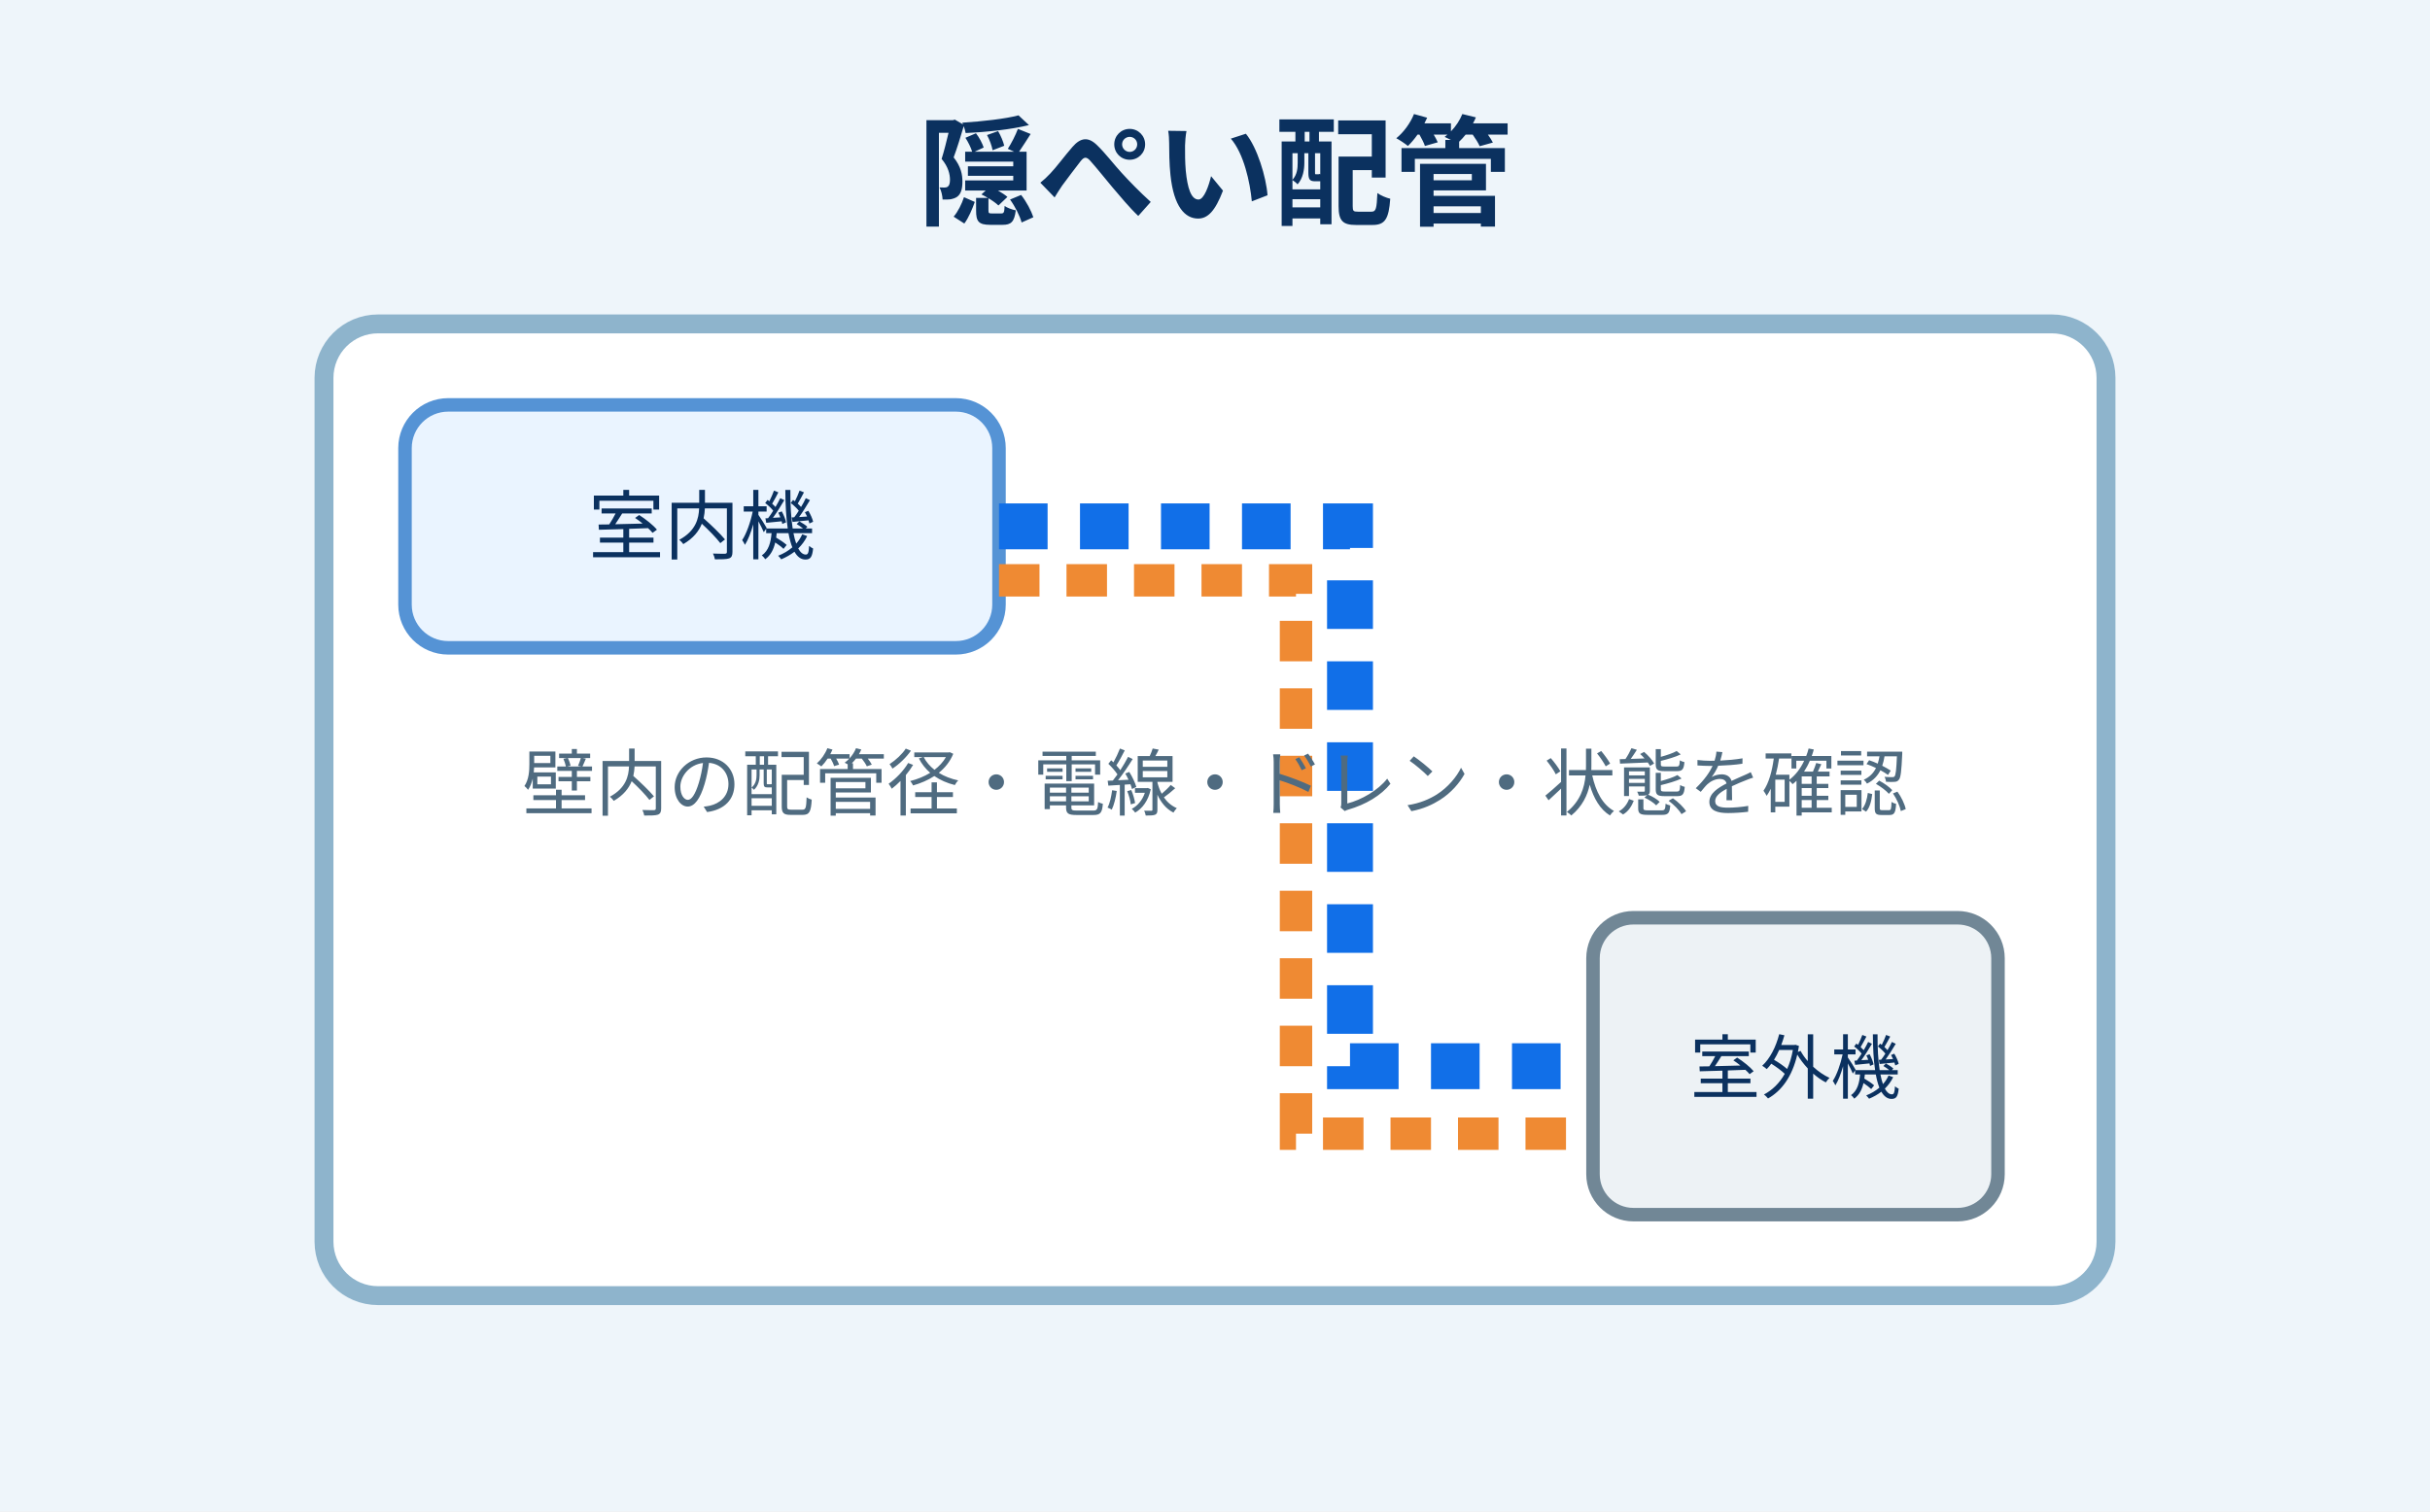
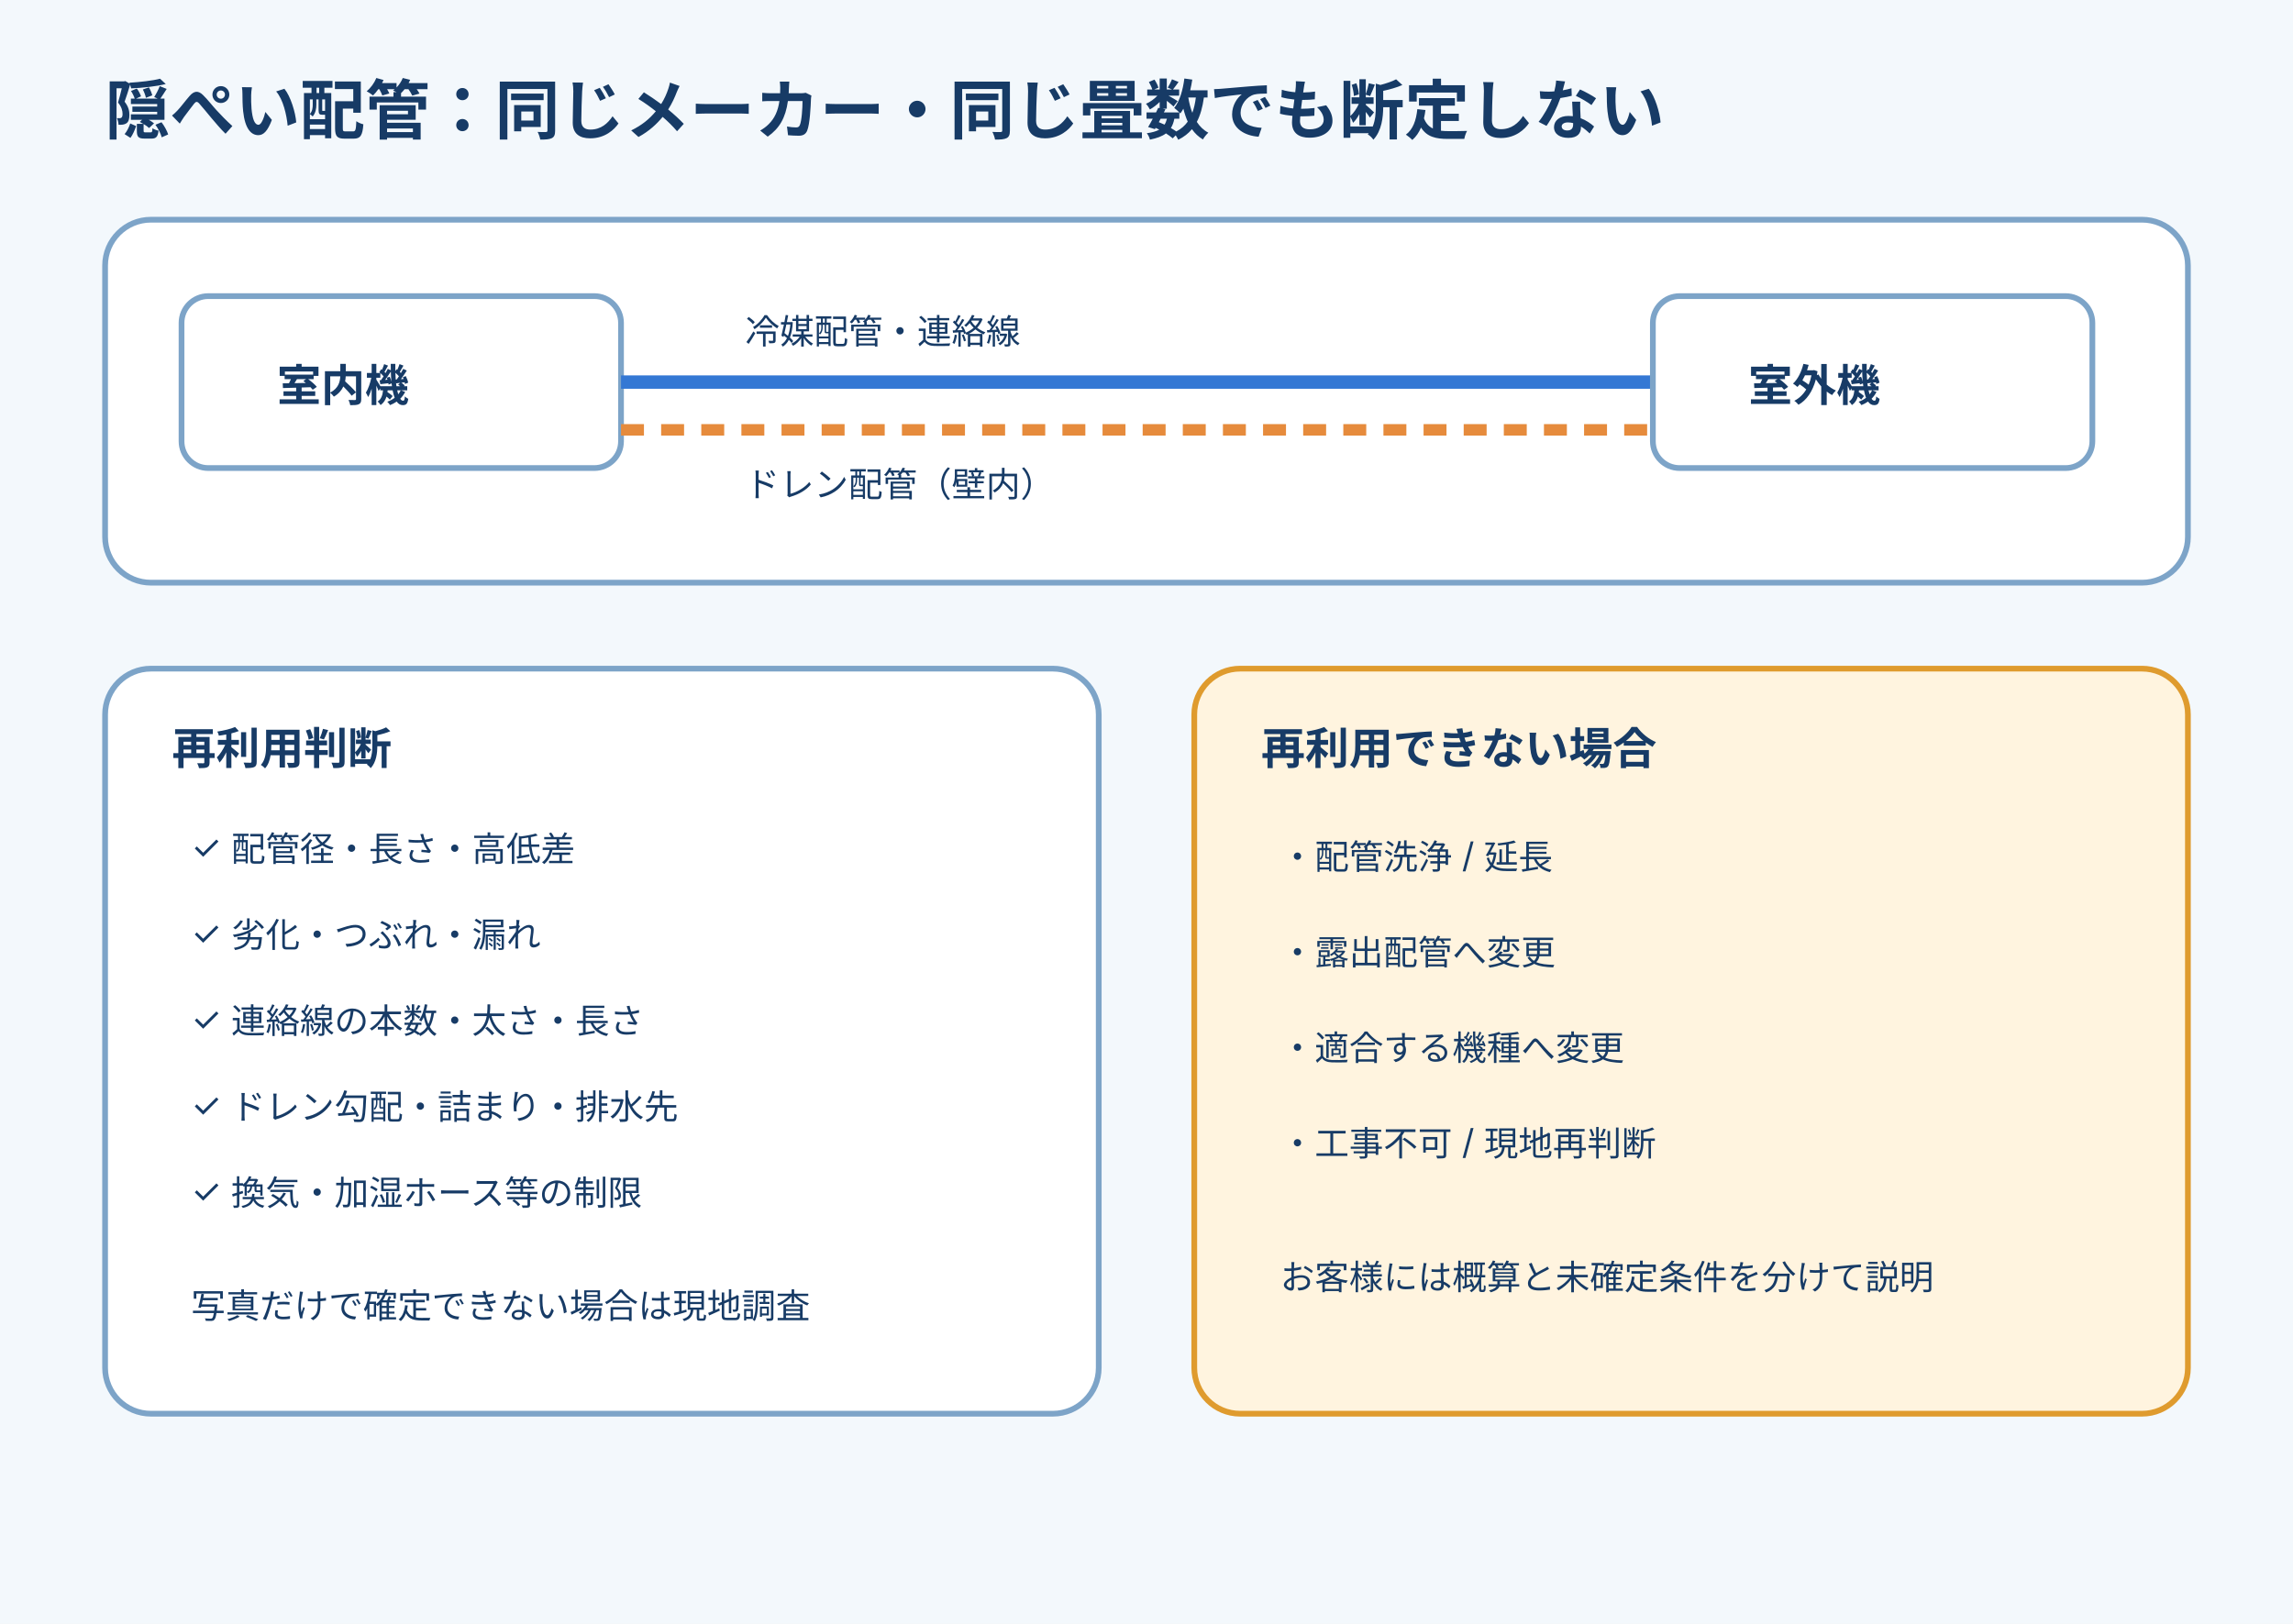
- <svg xmlns="http://www.w3.org/2000/svg" width="900" height="560" viewBox="0 0 900 560">
-   <rect width="900" height="560" fill="#eef5fa" />
-   <text x="450" y="80" text-anchor="middle" font-family="sans-serif" font-size="44" font-weight="700" fill="#0b315f">隠ぺい配管</text>
-   <rect x="120" y="120" width="660" height="360" rx="20" fill="#fff" stroke="#8eb4cc" stroke-width="7" />
-   <rect x="150" y="150" width="220" height="90" rx="16" fill="#eaf4ff" stroke="#5593d5" stroke-width="5" />
-   <text x="260" y="205" text-anchor="middle" font-family="sans-serif" font-size="28" fill="#0b315f">室内機</text>
-   <rect x="590" y="340" width="150" height="110" rx="15" fill="#edf2f5" stroke="#718796" stroke-width="5" />
-   <text x="665" y="405" text-anchor="middle" font-family="sans-serif" font-size="26" fill="#0b315f">室外機</text>
-   <path d="M370 195 H500 V395 H590" fill="none" stroke="#116fe8" stroke-width="17" stroke-dasharray="18 12" />
-   <path d="M370 215 H480 V420 H590" fill="none" stroke="#ef8a33" stroke-width="12" stroke-dasharray="15 10" />
-   <text x="450" y="300" text-anchor="middle" font-family="sans-serif" font-size="27" fill="#4f6b80">壁内の配管径・電線・ドレン・状態を確認</text>
+ <svg xmlns="http://www.w3.org/2000/svg" width="1200" height="850" viewBox="0 0 1200 850">
+   <style>text{font-family:-apple-system,BlinkMacSystemFont,"Noto Sans JP",sans-serif;fill:#173b66}.t{font-size:34px;font-weight:800}.h{font-size:23px;font-weight:700}.b{font-size:18px}.box{fill:#fff;stroke:#7da4c8;stroke-width:3}.warn{fill:#fff4df;stroke:#df9b2e;stroke-width:3}.line{stroke:#3478d4;stroke-width:7;fill:none}.dash{stroke:#e68b3c;stroke-width:6;fill:none;stroke-dasharray:12 9}</style>
+   <rect width="1200" height="850" fill="#f3f8fc" />
+   <text x="55" y="70" class="t">隠ぺい配管：同じメーカー・同じ畳数でも断定しない</text>
+   <rect x="55" y="115" width="1090" height="190" rx="24" class="box" />
+   <rect x="95" y="155" width="230" height="90" rx="14" class="box" />
+   <text x="145" y="210" class="h">室内機</text>
+   <path d="M325 200 H865" class="line" />
+   <path d="M325 225 H865" class="dash" />
+   <rect x="865" y="155" width="230" height="90" rx="14" class="box" />
+   <text x="915" y="210" class="h">室外機</text>
+   <text x="390" y="180" class="b">冷媒配管・連絡線</text>
+   <text x="390" y="260" class="b">ドレン配管（壁内）</text>
+   <rect x="55" y="350" width="520" height="390" rx="24" class="box" />
+   <text x="90" y="400" class="h">再利用判断</text>
+   <text x="100" y="450" class="b">✓ 配管径・長さ・高低差</text>
+   <text x="100" y="495" class="b">✓ 劣化・つぶれ・漏れ</text>
+   <text x="100" y="540" class="b">✓ 連絡線の本数・太さ・長さ</text>
+   <text x="100" y="585" class="b">✓ ドレン勾配・詰まり・排水先</text>
+   <text x="100" y="630" class="b">✓ 換気・加湿ホース等の制限</text>
+   <text x="100" y="690" class="b">写真だけで確定できない場合は現地調査</text>
+   <rect x="625" y="350" width="520" height="390" rx="24" class="warn" />
+   <text x="660" y="400" class="h">再利用できない場合</text>
+   <text x="670" y="455" class="b">・配管洗浄 / 延長</text>
+   <text x="670" y="505" class="b">・露出配管へ変更</text>
+   <text x="670" y="555" class="b">・適合する機種へ変更</text>
+   <text x="670" y="605" class="b">・工事不可 / 現地再判断</text>
+   <text x="670" y="675" class="b">お客様には概算と未確定条件を分けて説明</text>
</svg>
